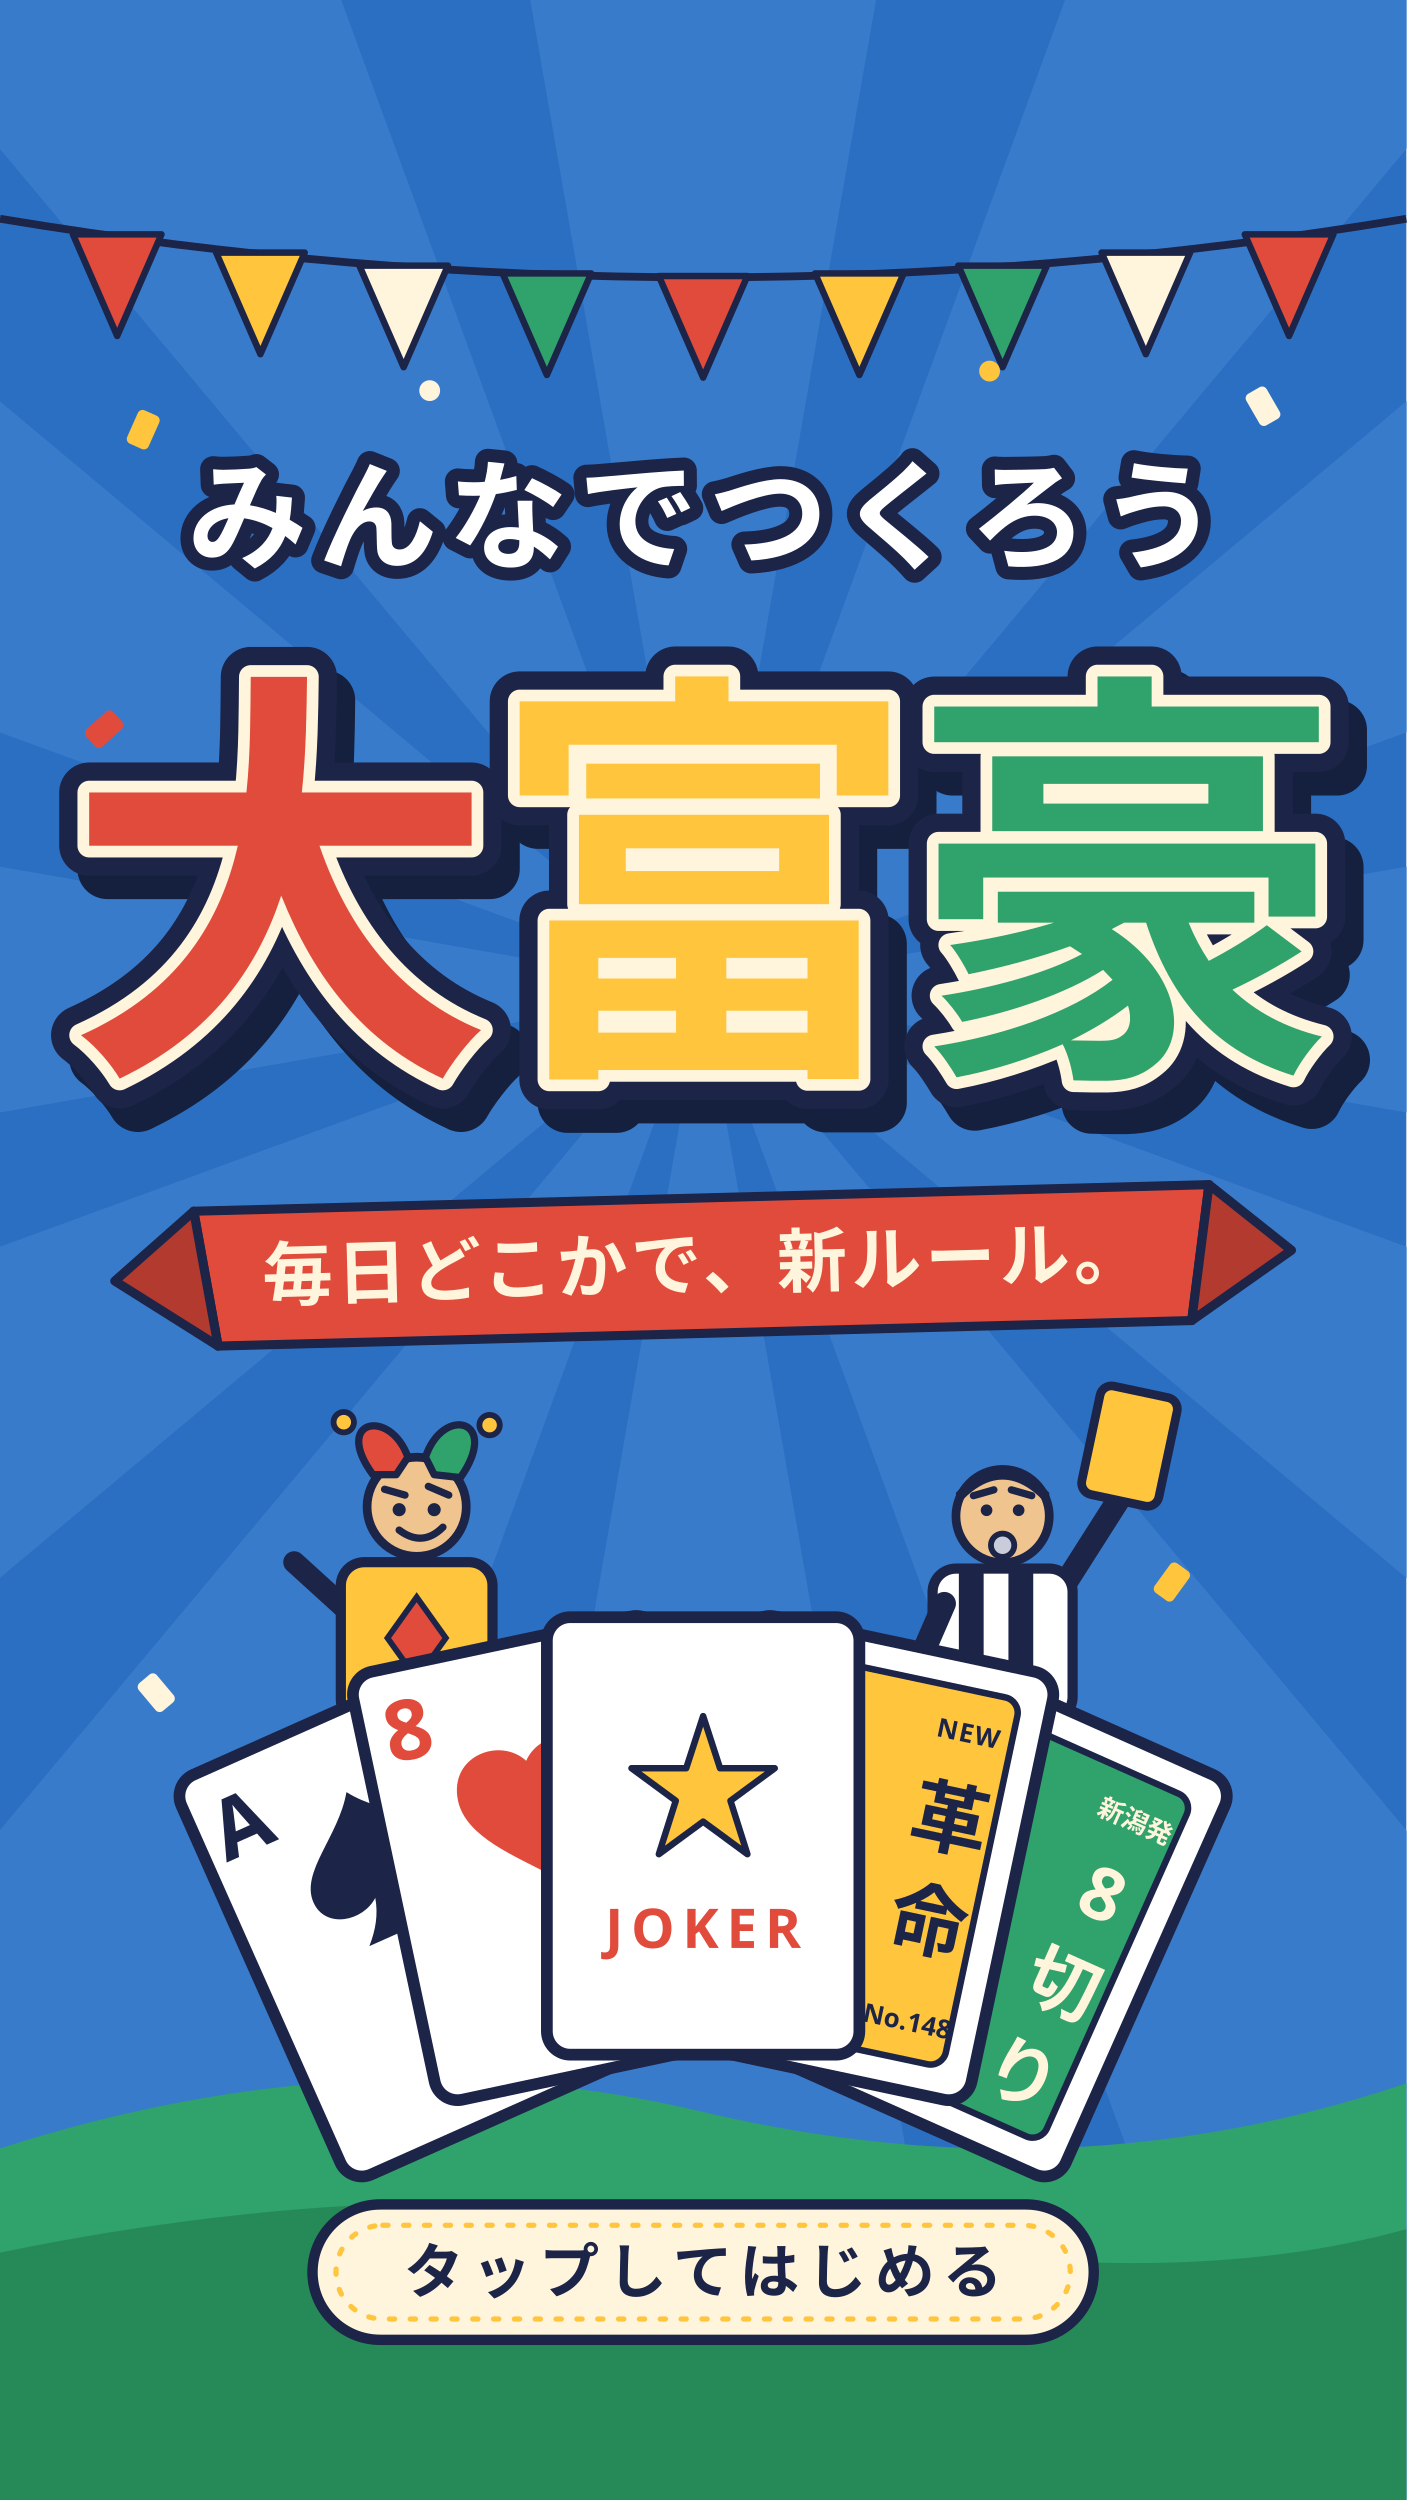
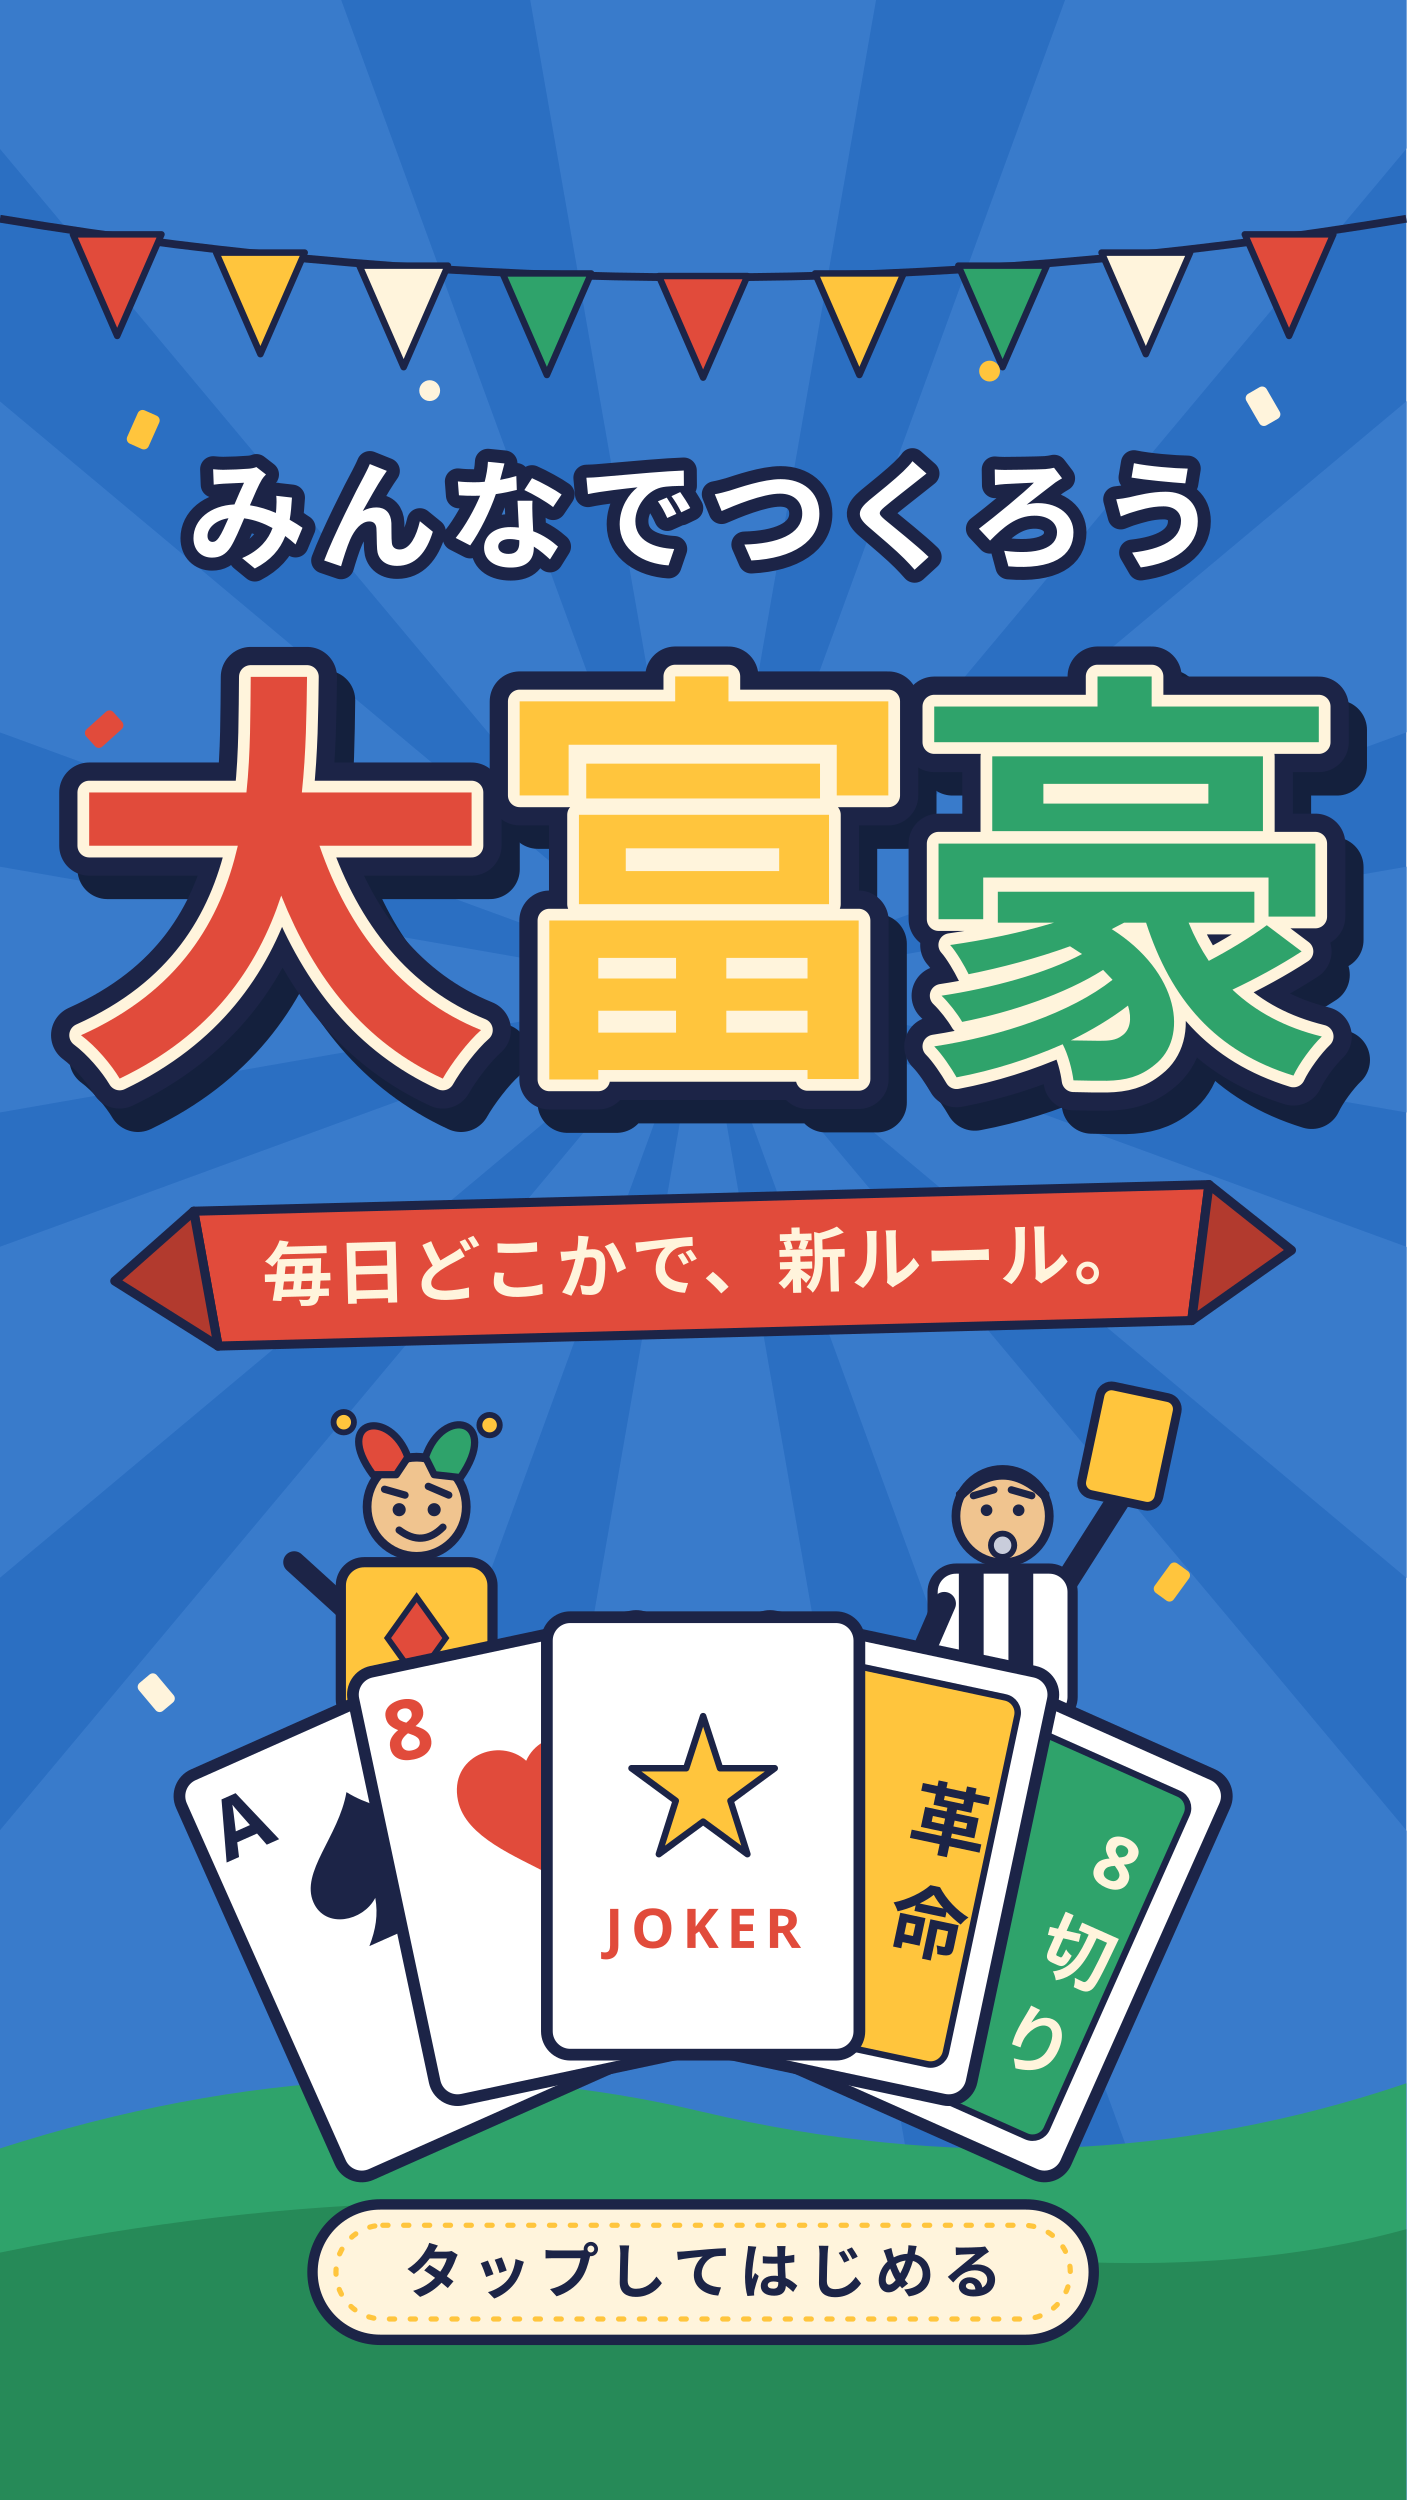
<svg xmlns="http://www.w3.org/2000/svg" viewBox="0 0 1080 1920" font-family="'M PLUS Rounded 1c','Hiragino Maru Gothic ProN','Hiragino Sans',sans-serif">
  <defs>
    <polygon id="ray2a" points="540,760 2200,470 2200,1050" />
    <g id="fanCard2a">
      <rect x="-120" y="-168" width="240" height="336" rx="18" fill="#FFFFFF" stroke="#1C2447" stroke-width="9" />
    </g>
    <path id="sp2a" d="M0,-70 C 12,-52 36,-44 36,-28 C 36,-14 18,-10 8,-18 C 10,-10 14,-4 20,2 L-20,2 C -14,-4 -10,-10 -8,-18 C -18,-10 -36,-14 -36,-28 C -36,-44 -12,-52 0,-70 Z" />
    <path id="ht2a" d="M0,-54 C -10,-68 -36,-64 -36,-42 C -36,-24 -14,-10 0,2 C 14,-10 36,-24 36,-42 C 36,-64 10,-68 0,-54 Z" />
    <rect id="cf2a" x="-9" y="-14" width="18" height="28" rx="4" />
  </defs>
  <rect width="1080" height="1920" fill="#2B6FC2" />
  <g fill="#4585D4" opacity="0.55">
    <use href="#ray2a" />
    <use href="#ray2a" transform="rotate(30 540 760)" />
    <use href="#ray2a" transform="rotate(60 540 760)" />
    <use href="#ray2a" transform="rotate(90 540 760)" />
    <use href="#ray2a" transform="rotate(120 540 760)" />
    <use href="#ray2a" transform="rotate(150 540 760)" />
    <use href="#ray2a" transform="rotate(180 540 760)" />
    <use href="#ray2a" transform="rotate(210 540 760)" />
    <use href="#ray2a" transform="rotate(240 540 760)" />
    <use href="#ray2a" transform="rotate(270 540 760)" />
    <use href="#ray2a" transform="rotate(300 540 760)" />
    <use href="#ray2a" transform="rotate(330 540 760)" />
  </g>
  <path d="M0,1650 Q 280,1560 540,1622 Q 820,1688 1080,1600 L1080,1920 L0,1920 Z" fill="#2FA36B" />
  <path d="M0,1730 Q 340,1660 640,1716 Q 900,1762 1080,1712 L1080,1920 L0,1920 Z" fill="#268A58" />
  <g>
    <path d="M0,168 Q 540,258 1080,168" fill="none" stroke="#1C2447" stroke-width="6" />
    <g stroke="#1C2447" stroke-width="5" stroke-linejoin="round">
      <polygon points="56,180 124,180 90,258" fill="#E14B3B" />
      <polygon points="166,194 234,194 200,272" fill="#FFC53D" />
      <polygon points="276,204 344,204 310,282" fill="#FFF4DC" />
      <polygon points="386,210 454,210 420,288" fill="#2FA36B" />
      <polygon points="506,212 574,212 540,290" fill="#E14B3B" />
      <polygon points="626,210 694,210 660,288" fill="#FFC53D" />
      <polygon points="736,204 804,204 770,282" fill="#2FA36B" />
      <polygon points="846,194 914,194 880,272" fill="#FFF4DC" />
      <polygon points="956,180 1024,180 990,258" fill="#E14B3B" />
    </g>
  </g>
  <g stroke="none">
    <use href="#cf2a" transform="translate(110,330) rotate(24)" fill="#FFC53D" />
    <use href="#cf2a" transform="translate(970,312) rotate(-30)" fill="#FFF4DC" />
    <use href="#cf2a" transform="translate(80,560) rotate(48)" fill="#E14B3B" />
    <use href="#cf2a" transform="translate(1000,575) rotate(-18)" fill="#2FA36B" />
    <use href="#cf2a" transform="translate(900,1215) rotate(36)" fill="#FFC53D" />
    <use href="#cf2a" transform="translate(120,1300) rotate(-40)" fill="#FFF4DC" />
    <circle cx="330" cy="300" r="8" fill="#FFF4DC" />
    <circle cx="760" cy="285" r="8" fill="#FFC53D" />
  </g>
  <text x="540" y="430" font-size="92" font-weight="bold" text-anchor="middle" letter-spacing="8" fill="#FFFFFF" stroke="#1C2447" stroke-width="20" paint-order="stroke" stroke-linejoin="round">みんなでつくろう</text>
  <g font-size="330" font-weight="bold" text-anchor="middle" transform="translate(14,18)" stroke="#14203D" stroke-width="46" stroke-linejoin="round" fill="#14203D">
    <text x="215" y="800">大</text>
    <text x="540" y="800">富</text>
    <text x="865" y="800">豪</text>
  </g>
  <g font-size="330" font-weight="bold" text-anchor="middle" stroke="#1C2447" stroke-width="46" stroke-linejoin="round" fill="#1C2447">
    <text x="215" y="800">大</text>
    <text x="540" y="800">富</text>
    <text x="865" y="800">豪</text>
  </g>
  <g font-size="330" font-weight="bold" text-anchor="middle" stroke="#FFF4DC" stroke-width="18" stroke-linejoin="round" paint-order="stroke">
    <text x="215" y="800" fill="#E14B3B">大</text>
    <text x="540" y="800" fill="#FFC53D">富</text>
    <text x="865" y="800" fill="#2FA36B">豪</text>
  </g>
  <g transform="translate(540,972) rotate(-1.5)">
    <polygon points="-390,-52 390,-52 374,52 -374,52" fill="#E14B3B" stroke="#1C2447" stroke-width="7" stroke-linejoin="round" />
    <polygon points="-390,-52 -452,0 -374,52" fill="#B23A2E" stroke="#1C2447" stroke-width="7" stroke-linejoin="round" />
    <polygon points="390,-52 452,0 374,52" fill="#B23A2E" stroke="#1C2447" stroke-width="7" stroke-linejoin="round" />
    <text x="0" y="18" font-size="54" font-weight="bold" text-anchor="middle" letter-spacing="3" fill="#FFF4DC">毎日どこかで、新ルール。</text>
  </g>
  <g transform="translate(320,1258) scale(1.12)">
    <rect x="-32" y="52" width="24" height="52" rx="11" fill="#1C2447" />
    <rect x="8" y="52" width="24" height="52" rx="11" fill="#1C2447" />
    <line x1="-40" y1="-12" x2="-84" y2="-52" stroke="#1C2447" stroke-width="15" stroke-linecap="round" />
    <line x1="42" y1="-6" x2="62" y2="40" stroke="#1C2447" stroke-width="15" stroke-linecap="round" />
    <rect x="-52" y="-52" width="104" height="110" rx="16" fill="#FFC53D" stroke="#1C2447" stroke-width="7" />
    <polygon points="0,-28 20,0 0,28 -20,0" fill="#E14B3B" stroke="#1C2447" stroke-width="4" />
    <circle cx="0" cy="-90" r="34" fill="#F0C48F" stroke="#1C2447" stroke-width="6" />
    <path d="M-22,-102 L-8,-98" stroke="#1C2447" stroke-width="5" stroke-linecap="round" />
    <path d="M8,-104 L22,-98" stroke="#1C2447" stroke-width="5" stroke-linecap="round" />
    <circle cx="-12" cy="-88" r="4.5" fill="#1C2447" />
    <circle cx="12" cy="-88" r="4.5" fill="#1C2447" />
    <path d="M-12,-74 Q 4,-62 18,-76" fill="none" stroke="#1C2447" stroke-width="5" stroke-linecap="round" />
    <path d="M-30,-112 C -58,-150 -18,-158 -6,-124 L -14,-112 Z" fill="#E14B3B" stroke="#1C2447" stroke-width="5" stroke-linejoin="round" />
    <path d="M6,-124 C 18,-160 58,-150 30,-110 L 12,-112 Z" fill="#2FA36B" stroke="#1C2447" stroke-width="5" stroke-linejoin="round" />
    <circle cx="-50" cy="-148" r="7" fill="#FFC53D" stroke="#1C2447" stroke-width="4" />
    <circle cx="50" cy="-146" r="7" fill="#FFC53D" stroke="#1C2447" stroke-width="4" />
  </g>
  <g transform="translate(770,1245) scale(1.12)">
    <rect x="-32" y="56" width="24" height="52" rx="11" fill="#1C2447" />
    <rect x="8" y="56" width="24" height="52" rx="11" fill="#1C2447" />
    <line x1="38" y1="-18" x2="80" y2="-84" stroke="#1C2447" stroke-width="16" stroke-linecap="round" />
    <rect x="60" y="-158" width="54" height="76" rx="8" fill="#FFC53D" stroke="#1C2447" stroke-width="6" transform="rotate(12 87 -120)" />
    <rect x="-48" y="-36" width="96" height="104" rx="16" fill="#FFFFFF" stroke="#1C2447" stroke-width="7" />
    <rect x="-30" y="-36" width="17" height="104" fill="#1C2447" />
    <rect x="4" y="-36" width="17" height="104" fill="#1C2447" />
    <line x1="-40" y1="-12" x2="-60" y2="34" stroke="#1C2447" stroke-width="16" stroke-linecap="round" />
    <circle cx="0" cy="-72" r="32" fill="#F0C48F" stroke="#1C2447" stroke-width="6" />
    <path d="M-32,-78 Q 0,-116 32,-78 L 32,-88 Q 0,-122 -32,-88 Z" fill="#1C2447" />
    <path d="M-20,-86 L-6,-90" stroke="#1C2447" stroke-width="5" stroke-linecap="round" />
    <path d="M6,-90 L20,-86" stroke="#1C2447" stroke-width="5" stroke-linecap="round" />
    <circle cx="-11" cy="-76" r="4" fill="#1C2447" />
    <circle cx="11" cy="-76" r="4" fill="#1C2447" />
    <circle cx="0" cy="-52" r="8" fill="#C9CDDB" stroke="#1C2447" stroke-width="4" />
  </g>
  <g>
    <g transform="translate(310,1475) rotate(-24)">
      <use href="#fanCard2a" />
      <text x="-84" y="-96" font-size="64" font-weight="bold" text-anchor="middle" fill="#1C2447">A</text>
      <use href="#sp2a" transform="translate(0,4) scale(1.6)" fill="#1C2447" />
    </g>
    <g transform="translate(770,1475) rotate(24)">
      <use href="#fanCard2a" />
      <rect x="-96" y="-144" width="192" height="288" rx="12" fill="#2FA36B" stroke="#1C2447" stroke-width="5" />
-       <text x="62" y="-104" font-size="20" font-weight="bold" text-anchor="middle" fill="#FFF4DC">新潟発</text>
-       <text x="62" y="-30" font-size="56" font-weight="bold" text-anchor="middle" fill="#FFF4DC">8</text>
-       <text x="62" y="46" font-size="56" font-weight="bold" text-anchor="middle" fill="#FFF4DC">切</text>
-       <text x="62" y="122" font-size="56" font-weight="bold" text-anchor="middle" fill="#FFF4DC">り</text>
+       <text x="62" y="-56" font-size="56" font-weight="bold" text-anchor="middle" fill="#FFF4DC">8</text>
+       <text x="62" y="20" font-size="56" font-weight="bold" text-anchor="middle" fill="#FFF4DC">切</text>
+       <text x="62" y="96" font-size="56" font-weight="bold" text-anchor="middle" fill="#FFF4DC">り</text>
    </g>
    <g transform="translate(420,1427) rotate(-12)">
      <use href="#fanCard2a" />
      <text x="-84" y="-96" font-size="64" font-weight="bold" text-anchor="middle" fill="#E14B3B">8</text>
      <use href="#ht2a" transform="translate(0,10) scale(1.6)" fill="#E14B3B" />
    </g>
    <g transform="translate(660,1427) rotate(12)">
      <use href="#fanCard2a" />
      <rect x="-96" y="-144" width="192" height="288" rx="12" fill="#FFC53D" stroke="#1C2447" stroke-width="5" />
-       <text x="62" y="-104" font-size="20" font-weight="bold" text-anchor="middle" letter-spacing="1" fill="#1C2447">NEW</text>
-       <text x="62" y="-22" font-size="60" font-weight="bold" text-anchor="middle" fill="#1C2447">革</text>
-       <text x="62" y="58" font-size="60" font-weight="bold" text-anchor="middle" fill="#1C2447">命</text>
-       <text x="62" y="122" font-size="20" font-weight="bold" text-anchor="middle" fill="#1C2447">No.148</text>
+       <text x="62" y="-20" font-size="60" font-weight="bold" text-anchor="middle" fill="#1C2447">革</text>
+       <text x="62" y="60" font-size="60" font-weight="bold" text-anchor="middle" fill="#1C2447">命</text>
    </g>
    <g transform="translate(540,1410)">
      <use href="#fanCard2a" />
      <polygon points="0,-92 13,-52 55,-52 21,-27 34,14 0,-11 -34,14 -21,-27 -55,-52 -13,-52" fill="#FFC53D" stroke="#1C2447" stroke-width="5" stroke-linejoin="round" />
      <text x="0" y="86" font-size="42" font-weight="bold" text-anchor="middle" letter-spacing="6" fill="#E14B3B">JOKER</text>
    </g>
  </g>
  <g transform="translate(540,1745)">
    <rect x="-300" y="-52" width="600" height="104" rx="52" fill="#FFF4DC" stroke="#1C2447" stroke-width="8" />
    <rect x="-282" y="-36" width="564" height="72" rx="36" fill="none" stroke="#FFC53D" stroke-width="4" stroke-dasharray="4 12" stroke-linecap="round" />
    <text x="0" y="16" font-size="46" font-weight="bold" text-anchor="middle" letter-spacing="6" fill="#1C2447">タップしてはじめる</text>
  </g>
</svg>
